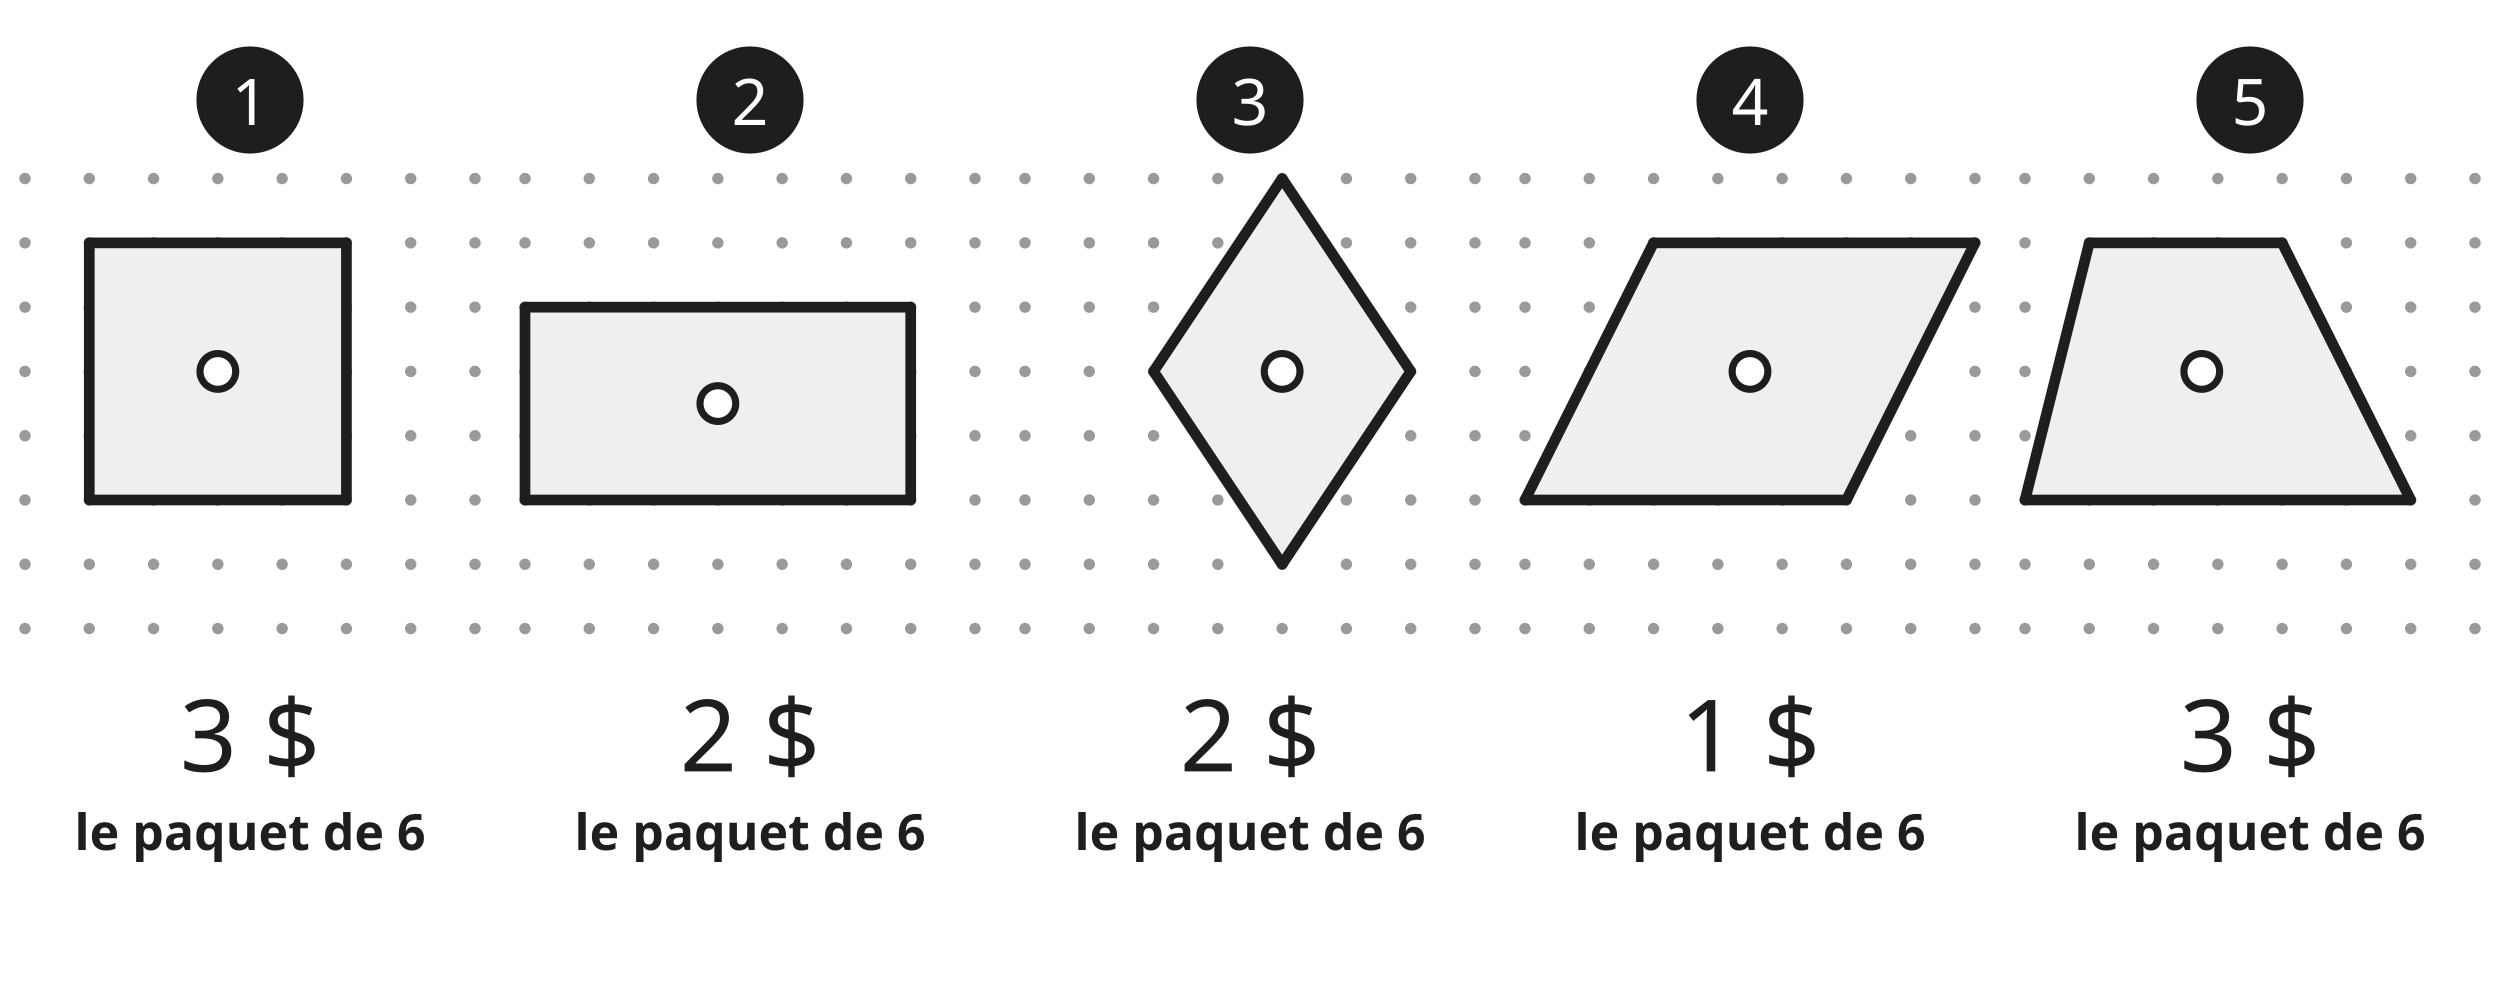
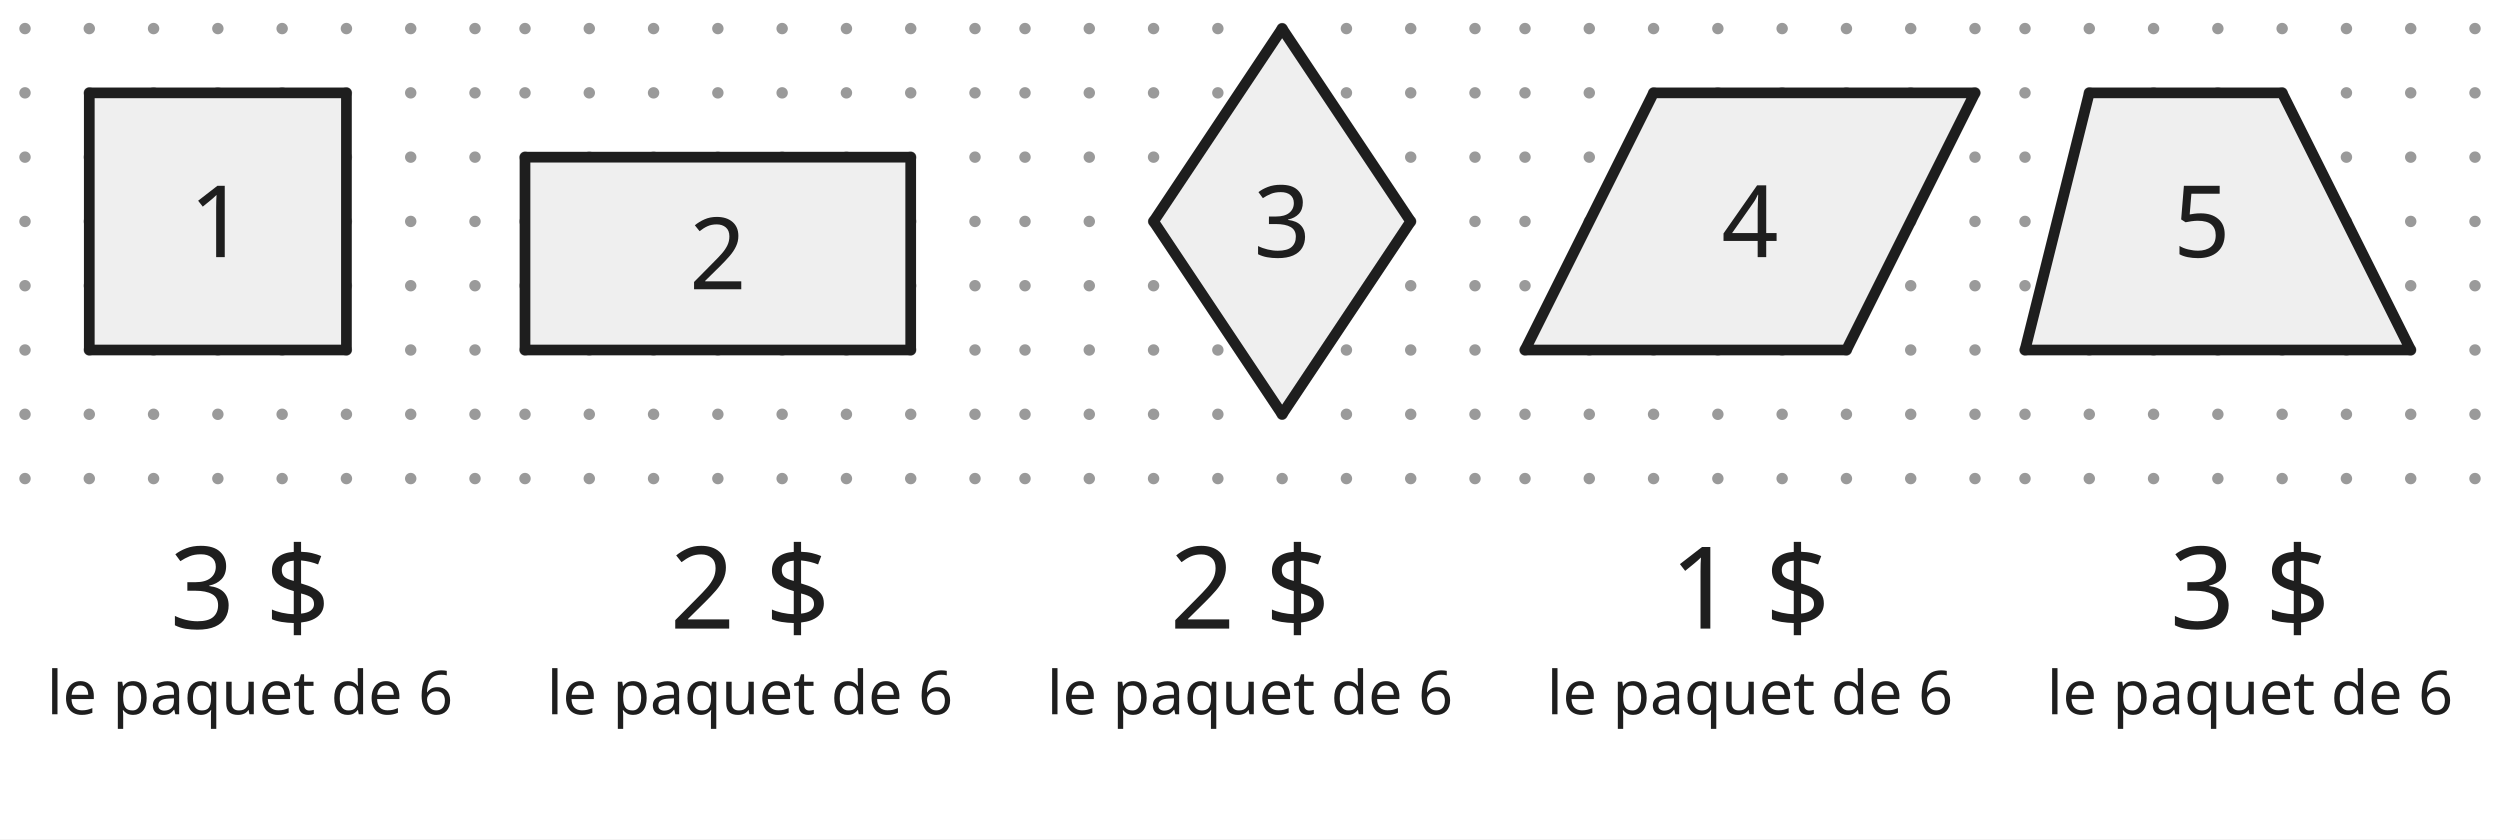
- <svg xmlns="http://www.w3.org/2000/svg" width="700" height="280" viewBox="0 0 700 280">
-   <rect width="700" height="280" fill="#fff" />
-   <circle cx="7" cy="50" r="1.6" fill="#9A9A9A" />
-   <circle cx="7" cy="68" r="1.6" fill="#9A9A9A" />
-   <circle cx="7" cy="86" r="1.6" fill="#9A9A9A" />
-   <circle cx="7" cy="104" r="1.6" fill="#9A9A9A" />
-   <circle cx="7" cy="122" r="1.6" fill="#9A9A9A" />
-   <circle cx="7" cy="140" r="1.6" fill="#9A9A9A" />
-   <circle cx="7" cy="158" r="1.6" fill="#9A9A9A" />
-   <circle cx="7" cy="176" r="1.6" fill="#9A9A9A" />
-   <circle cx="25" cy="50" r="1.6" fill="#9A9A9A" />
-   <circle cx="25" cy="68" r="1.6" fill="#9A9A9A" />
-   <circle cx="25" cy="86" r="1.6" fill="#9A9A9A" />
-   <circle cx="25" cy="104" r="1.6" fill="#9A9A9A" />
-   <circle cx="25" cy="122" r="1.6" fill="#9A9A9A" />
-   <circle cx="25" cy="140" r="1.6" fill="#9A9A9A" />
-   <circle cx="25" cy="158" r="1.6" fill="#9A9A9A" />
-   <circle cx="25" cy="176" r="1.6" fill="#9A9A9A" />
-   <circle cx="43" cy="50" r="1.6" fill="#9A9A9A" />
-   <circle cx="43" cy="68" r="1.6" fill="#9A9A9A" />
-   <circle cx="43" cy="86" r="1.6" fill="#9A9A9A" />
-   <circle cx="43" cy="104" r="1.6" fill="#9A9A9A" />
-   <circle cx="43" cy="122" r="1.6" fill="#9A9A9A" />
-   <circle cx="43" cy="140" r="1.6" fill="#9A9A9A" />
-   <circle cx="43" cy="158" r="1.6" fill="#9A9A9A" />
-   <circle cx="43" cy="176" r="1.6" fill="#9A9A9A" />
-   <circle cx="61" cy="50" r="1.6" fill="#9A9A9A" />
-   <circle cx="61" cy="68" r="1.6" fill="#9A9A9A" />
-   <circle cx="61" cy="86" r="1.6" fill="#9A9A9A" />
-   <circle cx="61" cy="104" r="1.6" fill="#9A9A9A" />
-   <circle cx="61" cy="122" r="1.6" fill="#9A9A9A" />
-   <circle cx="61" cy="140" r="1.6" fill="#9A9A9A" />
-   <circle cx="61" cy="158" r="1.6" fill="#9A9A9A" />
-   <circle cx="61" cy="176" r="1.6" fill="#9A9A9A" />
-   <circle cx="79" cy="50" r="1.6" fill="#9A9A9A" />
-   <circle cx="79" cy="68" r="1.6" fill="#9A9A9A" />
-   <circle cx="79" cy="86" r="1.6" fill="#9A9A9A" />
-   <circle cx="79" cy="104" r="1.6" fill="#9A9A9A" />
-   <circle cx="79" cy="122" r="1.6" fill="#9A9A9A" />
-   <circle cx="79" cy="140" r="1.6" fill="#9A9A9A" />
-   <circle cx="79" cy="158" r="1.6" fill="#9A9A9A" />
-   <circle cx="79" cy="176" r="1.6" fill="#9A9A9A" />
-   <circle cx="97" cy="50" r="1.6" fill="#9A9A9A" />
-   <circle cx="97" cy="68" r="1.6" fill="#9A9A9A" />
-   <circle cx="97" cy="86" r="1.6" fill="#9A9A9A" />
-   <circle cx="97" cy="104" r="1.6" fill="#9A9A9A" />
-   <circle cx="97" cy="122" r="1.6" fill="#9A9A9A" />
-   <circle cx="97" cy="140" r="1.6" fill="#9A9A9A" />
-   <circle cx="97" cy="158" r="1.6" fill="#9A9A9A" />
-   <circle cx="97" cy="176" r="1.6" fill="#9A9A9A" />
-   <circle cx="115" cy="50" r="1.6" fill="#9A9A9A" />
-   <circle cx="115" cy="68" r="1.6" fill="#9A9A9A" />
-   <circle cx="115" cy="86" r="1.6" fill="#9A9A9A" />
-   <circle cx="115" cy="104" r="1.6" fill="#9A9A9A" />
-   <circle cx="115" cy="122" r="1.6" fill="#9A9A9A" />
-   <circle cx="115" cy="140" r="1.6" fill="#9A9A9A" />
-   <circle cx="115" cy="158" r="1.6" fill="#9A9A9A" />
-   <circle cx="115" cy="176" r="1.6" fill="#9A9A9A" />
-   <circle cx="133" cy="50" r="1.6" fill="#9A9A9A" />
-   <circle cx="133" cy="68" r="1.6" fill="#9A9A9A" />
-   <circle cx="133" cy="86" r="1.6" fill="#9A9A9A" />
-   <circle cx="133" cy="104" r="1.6" fill="#9A9A9A" />
-   <circle cx="133" cy="122" r="1.6" fill="#9A9A9A" />
-   <circle cx="133" cy="140" r="1.6" fill="#9A9A9A" />
-   <circle cx="133" cy="158" r="1.6" fill="#9A9A9A" />
-   <circle cx="133" cy="176" r="1.6" fill="#9A9A9A" />
-   <path d="M25 68 L97 68 L97 140 L25 140 Z" fill="#EFEFEF" stroke="#1E1E1E" stroke-width="3" stroke-linejoin="round" />
-   <circle cx="61.0" cy="104.0" r="5" fill="#fff" stroke="#1E1E1E" stroke-width="2" />
-   <circle cx="70.0" cy="28" r="15" fill="#1E1E1E" />
-   <text x="70.0" y="35" font-family="Lilita One" font-size="18" font-weight="400" text-anchor="middle" fill="#fff">1</text>
-   <text x="70.0" y="216" font-family="Lilita One" font-size="28" font-weight="400" text-anchor="middle" fill="#1E1E1E">3 $</text>
-   <text x="70.0" y="238" font-family="Nunito" font-size="14" font-weight="700" text-anchor="middle" fill="#1E1E1E">le paquet de 6</text>
-   <circle cx="147" cy="50" r="1.6" fill="#9A9A9A" />
-   <circle cx="147" cy="68" r="1.6" fill="#9A9A9A" />
-   <circle cx="147" cy="86" r="1.6" fill="#9A9A9A" />
-   <circle cx="147" cy="104" r="1.6" fill="#9A9A9A" />
-   <circle cx="147" cy="122" r="1.6" fill="#9A9A9A" />
-   <circle cx="147" cy="140" r="1.6" fill="#9A9A9A" />
-   <circle cx="147" cy="158" r="1.6" fill="#9A9A9A" />
-   <circle cx="147" cy="176" r="1.6" fill="#9A9A9A" />
-   <circle cx="165" cy="50" r="1.6" fill="#9A9A9A" />
-   <circle cx="165" cy="68" r="1.6" fill="#9A9A9A" />
-   <circle cx="165" cy="86" r="1.6" fill="#9A9A9A" />
-   <circle cx="165" cy="104" r="1.6" fill="#9A9A9A" />
-   <circle cx="165" cy="122" r="1.6" fill="#9A9A9A" />
-   <circle cx="165" cy="140" r="1.6" fill="#9A9A9A" />
-   <circle cx="165" cy="158" r="1.6" fill="#9A9A9A" />
-   <circle cx="165" cy="176" r="1.6" fill="#9A9A9A" />
-   <circle cx="183" cy="50" r="1.6" fill="#9A9A9A" />
-   <circle cx="183" cy="68" r="1.6" fill="#9A9A9A" />
-   <circle cx="183" cy="86" r="1.6" fill="#9A9A9A" />
-   <circle cx="183" cy="104" r="1.6" fill="#9A9A9A" />
-   <circle cx="183" cy="122" r="1.6" fill="#9A9A9A" />
-   <circle cx="183" cy="140" r="1.6" fill="#9A9A9A" />
-   <circle cx="183" cy="158" r="1.6" fill="#9A9A9A" />
-   <circle cx="183" cy="176" r="1.6" fill="#9A9A9A" />
-   <circle cx="201" cy="50" r="1.6" fill="#9A9A9A" />
-   <circle cx="201" cy="68" r="1.6" fill="#9A9A9A" />
-   <circle cx="201" cy="86" r="1.6" fill="#9A9A9A" />
-   <circle cx="201" cy="104" r="1.6" fill="#9A9A9A" />
-   <circle cx="201" cy="122" r="1.6" fill="#9A9A9A" />
-   <circle cx="201" cy="140" r="1.6" fill="#9A9A9A" />
-   <circle cx="201" cy="158" r="1.6" fill="#9A9A9A" />
-   <circle cx="201" cy="176" r="1.6" fill="#9A9A9A" />
-   <circle cx="219" cy="50" r="1.6" fill="#9A9A9A" />
-   <circle cx="219" cy="68" r="1.6" fill="#9A9A9A" />
-   <circle cx="219" cy="86" r="1.6" fill="#9A9A9A" />
-   <circle cx="219" cy="104" r="1.6" fill="#9A9A9A" />
-   <circle cx="219" cy="122" r="1.6" fill="#9A9A9A" />
-   <circle cx="219" cy="140" r="1.6" fill="#9A9A9A" />
-   <circle cx="219" cy="158" r="1.6" fill="#9A9A9A" />
-   <circle cx="219" cy="176" r="1.6" fill="#9A9A9A" />
-   <circle cx="237" cy="50" r="1.6" fill="#9A9A9A" />
-   <circle cx="237" cy="68" r="1.6" fill="#9A9A9A" />
-   <circle cx="237" cy="86" r="1.6" fill="#9A9A9A" />
-   <circle cx="237" cy="104" r="1.6" fill="#9A9A9A" />
-   <circle cx="237" cy="122" r="1.6" fill="#9A9A9A" />
-   <circle cx="237" cy="140" r="1.6" fill="#9A9A9A" />
-   <circle cx="237" cy="158" r="1.6" fill="#9A9A9A" />
-   <circle cx="237" cy="176" r="1.6" fill="#9A9A9A" />
-   <circle cx="255" cy="50" r="1.6" fill="#9A9A9A" />
-   <circle cx="255" cy="68" r="1.6" fill="#9A9A9A" />
-   <circle cx="255" cy="86" r="1.6" fill="#9A9A9A" />
-   <circle cx="255" cy="104" r="1.6" fill="#9A9A9A" />
-   <circle cx="255" cy="122" r="1.6" fill="#9A9A9A" />
-   <circle cx="255" cy="140" r="1.6" fill="#9A9A9A" />
-   <circle cx="255" cy="158" r="1.6" fill="#9A9A9A" />
-   <circle cx="255" cy="176" r="1.6" fill="#9A9A9A" />
-   <circle cx="273" cy="50" r="1.6" fill="#9A9A9A" />
-   <circle cx="273" cy="68" r="1.6" fill="#9A9A9A" />
-   <circle cx="273" cy="86" r="1.6" fill="#9A9A9A" />
-   <circle cx="273" cy="104" r="1.6" fill="#9A9A9A" />
-   <circle cx="273" cy="122" r="1.6" fill="#9A9A9A" />
-   <circle cx="273" cy="140" r="1.6" fill="#9A9A9A" />
-   <circle cx="273" cy="158" r="1.6" fill="#9A9A9A" />
-   <circle cx="273" cy="176" r="1.6" fill="#9A9A9A" />
-   <path d="M147 86 L255 86 L255 140 L147 140 Z" fill="#EFEFEF" stroke="#1E1E1E" stroke-width="3" stroke-linejoin="round" />
-   <circle cx="201.0" cy="113.0" r="5" fill="#fff" stroke="#1E1E1E" stroke-width="2" />
-   <circle cx="210.0" cy="28" r="15" fill="#1E1E1E" />
-   <text x="210.0" y="35" font-family="Lilita One" font-size="18" font-weight="400" text-anchor="middle" fill="#fff">2</text>
-   <text x="210.0" y="216" font-family="Lilita One" font-size="28" font-weight="400" text-anchor="middle" fill="#1E1E1E">2 $</text>
-   <text x="210.0" y="238" font-family="Nunito" font-size="14" font-weight="700" text-anchor="middle" fill="#1E1E1E">le paquet de 6</text>
-   <circle cx="287" cy="50" r="1.6" fill="#9A9A9A" />
-   <circle cx="287" cy="68" r="1.6" fill="#9A9A9A" />
-   <circle cx="287" cy="86" r="1.6" fill="#9A9A9A" />
-   <circle cx="287" cy="104" r="1.6" fill="#9A9A9A" />
-   <circle cx="287" cy="122" r="1.6" fill="#9A9A9A" />
-   <circle cx="287" cy="140" r="1.6" fill="#9A9A9A" />
-   <circle cx="287" cy="158" r="1.6" fill="#9A9A9A" />
-   <circle cx="287" cy="176" r="1.6" fill="#9A9A9A" />
-   <circle cx="305" cy="50" r="1.6" fill="#9A9A9A" />
-   <circle cx="305" cy="68" r="1.6" fill="#9A9A9A" />
-   <circle cx="305" cy="86" r="1.6" fill="#9A9A9A" />
-   <circle cx="305" cy="104" r="1.6" fill="#9A9A9A" />
-   <circle cx="305" cy="122" r="1.6" fill="#9A9A9A" />
-   <circle cx="305" cy="140" r="1.6" fill="#9A9A9A" />
-   <circle cx="305" cy="158" r="1.6" fill="#9A9A9A" />
-   <circle cx="305" cy="176" r="1.6" fill="#9A9A9A" />
-   <circle cx="323" cy="50" r="1.6" fill="#9A9A9A" />
-   <circle cx="323" cy="68" r="1.6" fill="#9A9A9A" />
-   <circle cx="323" cy="86" r="1.6" fill="#9A9A9A" />
-   <circle cx="323" cy="104" r="1.6" fill="#9A9A9A" />
-   <circle cx="323" cy="122" r="1.6" fill="#9A9A9A" />
-   <circle cx="323" cy="140" r="1.6" fill="#9A9A9A" />
-   <circle cx="323" cy="158" r="1.6" fill="#9A9A9A" />
-   <circle cx="323" cy="176" r="1.6" fill="#9A9A9A" />
-   <circle cx="341" cy="50" r="1.6" fill="#9A9A9A" />
-   <circle cx="341" cy="68" r="1.6" fill="#9A9A9A" />
-   <circle cx="341" cy="86" r="1.6" fill="#9A9A9A" />
-   <circle cx="341" cy="104" r="1.6" fill="#9A9A9A" />
-   <circle cx="341" cy="122" r="1.6" fill="#9A9A9A" />
-   <circle cx="341" cy="140" r="1.6" fill="#9A9A9A" />
-   <circle cx="341" cy="158" r="1.6" fill="#9A9A9A" />
-   <circle cx="341" cy="176" r="1.6" fill="#9A9A9A" />
-   <circle cx="359" cy="50" r="1.6" fill="#9A9A9A" />
-   <circle cx="359" cy="68" r="1.6" fill="#9A9A9A" />
-   <circle cx="359" cy="86" r="1.6" fill="#9A9A9A" />
-   <circle cx="359" cy="104" r="1.6" fill="#9A9A9A" />
-   <circle cx="359" cy="122" r="1.6" fill="#9A9A9A" />
-   <circle cx="359" cy="140" r="1.6" fill="#9A9A9A" />
-   <circle cx="359" cy="158" r="1.6" fill="#9A9A9A" />
-   <circle cx="359" cy="176" r="1.6" fill="#9A9A9A" />
-   <circle cx="377" cy="50" r="1.6" fill="#9A9A9A" />
-   <circle cx="377" cy="68" r="1.6" fill="#9A9A9A" />
-   <circle cx="377" cy="86" r="1.6" fill="#9A9A9A" />
-   <circle cx="377" cy="104" r="1.6" fill="#9A9A9A" />
-   <circle cx="377" cy="122" r="1.6" fill="#9A9A9A" />
-   <circle cx="377" cy="140" r="1.6" fill="#9A9A9A" />
-   <circle cx="377" cy="158" r="1.6" fill="#9A9A9A" />
-   <circle cx="377" cy="176" r="1.6" fill="#9A9A9A" />
-   <circle cx="395" cy="50" r="1.6" fill="#9A9A9A" />
-   <circle cx="395" cy="68" r="1.6" fill="#9A9A9A" />
-   <circle cx="395" cy="86" r="1.6" fill="#9A9A9A" />
-   <circle cx="395" cy="104" r="1.6" fill="#9A9A9A" />
-   <circle cx="395" cy="122" r="1.6" fill="#9A9A9A" />
-   <circle cx="395" cy="140" r="1.6" fill="#9A9A9A" />
-   <circle cx="395" cy="158" r="1.6" fill="#9A9A9A" />
-   <circle cx="395" cy="176" r="1.6" fill="#9A9A9A" />
-   <circle cx="413" cy="50" r="1.6" fill="#9A9A9A" />
-   <circle cx="413" cy="68" r="1.6" fill="#9A9A9A" />
-   <circle cx="413" cy="86" r="1.6" fill="#9A9A9A" />
-   <circle cx="413" cy="104" r="1.6" fill="#9A9A9A" />
-   <circle cx="413" cy="122" r="1.6" fill="#9A9A9A" />
-   <circle cx="413" cy="140" r="1.6" fill="#9A9A9A" />
-   <circle cx="413" cy="158" r="1.6" fill="#9A9A9A" />
-   <circle cx="413" cy="176" r="1.6" fill="#9A9A9A" />
-   <path d="M359 50 L395 104 L359 158 L323 104 Z" fill="#EFEFEF" stroke="#1E1E1E" stroke-width="3" stroke-linejoin="round" />
-   <circle cx="359.0" cy="104.0" r="5" fill="#fff" stroke="#1E1E1E" stroke-width="2" />
-   <circle cx="350.0" cy="28" r="15" fill="#1E1E1E" />
-   <text x="350.0" y="35" font-family="Lilita One" font-size="18" font-weight="400" text-anchor="middle" fill="#fff">3</text>
-   <text x="350.0" y="216" font-family="Lilita One" font-size="28" font-weight="400" text-anchor="middle" fill="#1E1E1E">2 $</text>
-   <text x="350.0" y="238" font-family="Nunito" font-size="14" font-weight="700" text-anchor="middle" fill="#1E1E1E">le paquet de 6</text>
-   <circle cx="427" cy="50" r="1.6" fill="#9A9A9A" />
-   <circle cx="427" cy="68" r="1.6" fill="#9A9A9A" />
-   <circle cx="427" cy="86" r="1.6" fill="#9A9A9A" />
-   <circle cx="427" cy="104" r="1.6" fill="#9A9A9A" />
-   <circle cx="427" cy="122" r="1.6" fill="#9A9A9A" />
-   <circle cx="427" cy="140" r="1.6" fill="#9A9A9A" />
-   <circle cx="427" cy="158" r="1.6" fill="#9A9A9A" />
-   <circle cx="427" cy="176" r="1.6" fill="#9A9A9A" />
-   <circle cx="445" cy="50" r="1.6" fill="#9A9A9A" />
-   <circle cx="445" cy="68" r="1.6" fill="#9A9A9A" />
-   <circle cx="445" cy="86" r="1.6" fill="#9A9A9A" />
-   <circle cx="445" cy="104" r="1.6" fill="#9A9A9A" />
-   <circle cx="445" cy="122" r="1.6" fill="#9A9A9A" />
-   <circle cx="445" cy="140" r="1.6" fill="#9A9A9A" />
-   <circle cx="445" cy="158" r="1.6" fill="#9A9A9A" />
-   <circle cx="445" cy="176" r="1.6" fill="#9A9A9A" />
-   <circle cx="463" cy="50" r="1.6" fill="#9A9A9A" />
-   <circle cx="463" cy="68" r="1.6" fill="#9A9A9A" />
-   <circle cx="463" cy="86" r="1.6" fill="#9A9A9A" />
-   <circle cx="463" cy="104" r="1.6" fill="#9A9A9A" />
-   <circle cx="463" cy="122" r="1.6" fill="#9A9A9A" />
-   <circle cx="463" cy="140" r="1.6" fill="#9A9A9A" />
-   <circle cx="463" cy="158" r="1.6" fill="#9A9A9A" />
-   <circle cx="463" cy="176" r="1.6" fill="#9A9A9A" />
-   <circle cx="481" cy="50" r="1.6" fill="#9A9A9A" />
-   <circle cx="481" cy="68" r="1.6" fill="#9A9A9A" />
-   <circle cx="481" cy="86" r="1.6" fill="#9A9A9A" />
-   <circle cx="481" cy="104" r="1.6" fill="#9A9A9A" />
-   <circle cx="481" cy="122" r="1.6" fill="#9A9A9A" />
-   <circle cx="481" cy="140" r="1.6" fill="#9A9A9A" />
-   <circle cx="481" cy="158" r="1.6" fill="#9A9A9A" />
-   <circle cx="481" cy="176" r="1.6" fill="#9A9A9A" />
-   <circle cx="499" cy="50" r="1.6" fill="#9A9A9A" />
-   <circle cx="499" cy="68" r="1.6" fill="#9A9A9A" />
-   <circle cx="499" cy="86" r="1.6" fill="#9A9A9A" />
-   <circle cx="499" cy="104" r="1.6" fill="#9A9A9A" />
-   <circle cx="499" cy="122" r="1.6" fill="#9A9A9A" />
-   <circle cx="499" cy="140" r="1.6" fill="#9A9A9A" />
-   <circle cx="499" cy="158" r="1.6" fill="#9A9A9A" />
-   <circle cx="499" cy="176" r="1.6" fill="#9A9A9A" />
-   <circle cx="517" cy="50" r="1.6" fill="#9A9A9A" />
-   <circle cx="517" cy="68" r="1.6" fill="#9A9A9A" />
-   <circle cx="517" cy="86" r="1.6" fill="#9A9A9A" />
-   <circle cx="517" cy="104" r="1.6" fill="#9A9A9A" />
-   <circle cx="517" cy="122" r="1.6" fill="#9A9A9A" />
-   <circle cx="517" cy="140" r="1.6" fill="#9A9A9A" />
-   <circle cx="517" cy="158" r="1.6" fill="#9A9A9A" />
-   <circle cx="517" cy="176" r="1.6" fill="#9A9A9A" />
-   <circle cx="535" cy="50" r="1.6" fill="#9A9A9A" />
-   <circle cx="535" cy="68" r="1.6" fill="#9A9A9A" />
-   <circle cx="535" cy="86" r="1.6" fill="#9A9A9A" />
-   <circle cx="535" cy="104" r="1.6" fill="#9A9A9A" />
-   <circle cx="535" cy="122" r="1.6" fill="#9A9A9A" />
-   <circle cx="535" cy="140" r="1.6" fill="#9A9A9A" />
-   <circle cx="535" cy="158" r="1.6" fill="#9A9A9A" />
-   <circle cx="535" cy="176" r="1.6" fill="#9A9A9A" />
-   <circle cx="553" cy="50" r="1.6" fill="#9A9A9A" />
-   <circle cx="553" cy="68" r="1.6" fill="#9A9A9A" />
-   <circle cx="553" cy="86" r="1.6" fill="#9A9A9A" />
-   <circle cx="553" cy="104" r="1.6" fill="#9A9A9A" />
-   <circle cx="553" cy="122" r="1.6" fill="#9A9A9A" />
-   <circle cx="553" cy="140" r="1.6" fill="#9A9A9A" />
-   <circle cx="553" cy="158" r="1.6" fill="#9A9A9A" />
-   <circle cx="553" cy="176" r="1.6" fill="#9A9A9A" />
-   <path d="M463 68 L553 68 L517 140 L427 140 Z" fill="#EFEFEF" stroke="#1E1E1E" stroke-width="3" stroke-linejoin="round" />
-   <circle cx="490.0" cy="104.0" r="5" fill="#fff" stroke="#1E1E1E" stroke-width="2" />
-   <circle cx="490.0" cy="28" r="15" fill="#1E1E1E" />
-   <text x="490.0" y="35" font-family="Lilita One" font-size="18" font-weight="400" text-anchor="middle" fill="#fff">4</text>
-   <text x="490.0" y="216" font-family="Lilita One" font-size="28" font-weight="400" text-anchor="middle" fill="#1E1E1E">1 $</text>
-   <text x="490.0" y="238" font-family="Nunito" font-size="14" font-weight="700" text-anchor="middle" fill="#1E1E1E">le paquet de 6</text>
-   <circle cx="567" cy="50" r="1.6" fill="#9A9A9A" />
-   <circle cx="567" cy="68" r="1.6" fill="#9A9A9A" />
-   <circle cx="567" cy="86" r="1.6" fill="#9A9A9A" />
-   <circle cx="567" cy="104" r="1.6" fill="#9A9A9A" />
-   <circle cx="567" cy="122" r="1.6" fill="#9A9A9A" />
-   <circle cx="567" cy="140" r="1.6" fill="#9A9A9A" />
-   <circle cx="567" cy="158" r="1.6" fill="#9A9A9A" />
-   <circle cx="567" cy="176" r="1.6" fill="#9A9A9A" />
-   <circle cx="585" cy="50" r="1.6" fill="#9A9A9A" />
-   <circle cx="585" cy="68" r="1.6" fill="#9A9A9A" />
-   <circle cx="585" cy="86" r="1.6" fill="#9A9A9A" />
-   <circle cx="585" cy="104" r="1.6" fill="#9A9A9A" />
-   <circle cx="585" cy="122" r="1.6" fill="#9A9A9A" />
-   <circle cx="585" cy="140" r="1.6" fill="#9A9A9A" />
-   <circle cx="585" cy="158" r="1.6" fill="#9A9A9A" />
-   <circle cx="585" cy="176" r="1.6" fill="#9A9A9A" />
-   <circle cx="603" cy="50" r="1.6" fill="#9A9A9A" />
-   <circle cx="603" cy="68" r="1.6" fill="#9A9A9A" />
-   <circle cx="603" cy="86" r="1.6" fill="#9A9A9A" />
-   <circle cx="603" cy="104" r="1.6" fill="#9A9A9A" />
-   <circle cx="603" cy="122" r="1.6" fill="#9A9A9A" />
-   <circle cx="603" cy="140" r="1.6" fill="#9A9A9A" />
-   <circle cx="603" cy="158" r="1.6" fill="#9A9A9A" />
-   <circle cx="603" cy="176" r="1.6" fill="#9A9A9A" />
-   <circle cx="621" cy="50" r="1.6" fill="#9A9A9A" />
-   <circle cx="621" cy="68" r="1.6" fill="#9A9A9A" />
-   <circle cx="621" cy="86" r="1.6" fill="#9A9A9A" />
-   <circle cx="621" cy="104" r="1.6" fill="#9A9A9A" />
-   <circle cx="621" cy="122" r="1.6" fill="#9A9A9A" />
-   <circle cx="621" cy="140" r="1.6" fill="#9A9A9A" />
-   <circle cx="621" cy="158" r="1.6" fill="#9A9A9A" />
-   <circle cx="621" cy="176" r="1.6" fill="#9A9A9A" />
-   <circle cx="639" cy="50" r="1.6" fill="#9A9A9A" />
-   <circle cx="639" cy="68" r="1.6" fill="#9A9A9A" />
-   <circle cx="639" cy="86" r="1.6" fill="#9A9A9A" />
-   <circle cx="639" cy="104" r="1.6" fill="#9A9A9A" />
-   <circle cx="639" cy="122" r="1.6" fill="#9A9A9A" />
-   <circle cx="639" cy="140" r="1.6" fill="#9A9A9A" />
-   <circle cx="639" cy="158" r="1.6" fill="#9A9A9A" />
-   <circle cx="639" cy="176" r="1.6" fill="#9A9A9A" />
-   <circle cx="657" cy="50" r="1.6" fill="#9A9A9A" />
-   <circle cx="657" cy="68" r="1.6" fill="#9A9A9A" />
-   <circle cx="657" cy="86" r="1.6" fill="#9A9A9A" />
-   <circle cx="657" cy="104" r="1.6" fill="#9A9A9A" />
-   <circle cx="657" cy="122" r="1.6" fill="#9A9A9A" />
-   <circle cx="657" cy="140" r="1.6" fill="#9A9A9A" />
-   <circle cx="657" cy="158" r="1.6" fill="#9A9A9A" />
-   <circle cx="657" cy="176" r="1.6" fill="#9A9A9A" />
-   <circle cx="675" cy="50" r="1.6" fill="#9A9A9A" />
-   <circle cx="675" cy="68" r="1.6" fill="#9A9A9A" />
-   <circle cx="675" cy="86" r="1.6" fill="#9A9A9A" />
-   <circle cx="675" cy="104" r="1.6" fill="#9A9A9A" />
-   <circle cx="675" cy="122" r="1.6" fill="#9A9A9A" />
-   <circle cx="675" cy="140" r="1.6" fill="#9A9A9A" />
-   <circle cx="675" cy="158" r="1.6" fill="#9A9A9A" />
-   <circle cx="675" cy="176" r="1.6" fill="#9A9A9A" />
-   <circle cx="693" cy="50" r="1.6" fill="#9A9A9A" />
-   <circle cx="693" cy="68" r="1.6" fill="#9A9A9A" />
-   <circle cx="693" cy="86" r="1.6" fill="#9A9A9A" />
-   <circle cx="693" cy="104" r="1.6" fill="#9A9A9A" />
-   <circle cx="693" cy="122" r="1.6" fill="#9A9A9A" />
-   <circle cx="693" cy="140" r="1.6" fill="#9A9A9A" />
-   <circle cx="693" cy="158" r="1.6" fill="#9A9A9A" />
-   <circle cx="693" cy="176" r="1.6" fill="#9A9A9A" />
-   <path d="M585 68 L639 68 L675 140 L567 140 Z" fill="#EFEFEF" stroke="#1E1E1E" stroke-width="3" stroke-linejoin="round" />
-   <circle cx="616.5" cy="104.0" r="5" fill="#fff" stroke="#1E1E1E" stroke-width="2" />
-   <circle cx="630.0" cy="28" r="15" fill="#1E1E1E" />
-   <text x="630.0" y="35" font-family="Lilita One" font-size="18" font-weight="400" text-anchor="middle" fill="#fff">5</text>
-   <text x="630.0" y="216" font-family="Lilita One" font-size="28" font-weight="400" text-anchor="middle" fill="#1E1E1E">3 $</text>
-   <text x="630.0" y="238" font-family="Nunito" font-size="14" font-weight="700" text-anchor="middle" fill="#1E1E1E">le paquet de 6</text>
+ <svg xmlns="http://www.w3.org/2000/svg" width="700" height="235" viewBox="0 0 700 235">
+   <rect width="700" height="235" fill="#fff" />
+   <circle cx="7" cy="8" r="1.6" fill="#9A9A9A" />
+   <circle cx="7" cy="26" r="1.6" fill="#9A9A9A" />
+   <circle cx="7" cy="44" r="1.6" fill="#9A9A9A" />
+   <circle cx="7" cy="62" r="1.6" fill="#9A9A9A" />
+   <circle cx="7" cy="80" r="1.6" fill="#9A9A9A" />
+   <circle cx="7" cy="98" r="1.6" fill="#9A9A9A" />
+   <circle cx="7" cy="116" r="1.6" fill="#9A9A9A" />
+   <circle cx="7" cy="134" r="1.6" fill="#9A9A9A" />
+   <circle cx="25" cy="8" r="1.6" fill="#9A9A9A" />
+   <circle cx="25" cy="26" r="1.6" fill="#9A9A9A" />
+   <circle cx="25" cy="44" r="1.6" fill="#9A9A9A" />
+   <circle cx="25" cy="62" r="1.6" fill="#9A9A9A" />
+   <circle cx="25" cy="80" r="1.6" fill="#9A9A9A" />
+   <circle cx="25" cy="98" r="1.6" fill="#9A9A9A" />
+   <circle cx="25" cy="116" r="1.6" fill="#9A9A9A" />
+   <circle cx="25" cy="134" r="1.6" fill="#9A9A9A" />
+   <circle cx="43" cy="8" r="1.6" fill="#9A9A9A" />
+   <circle cx="43" cy="26" r="1.6" fill="#9A9A9A" />
+   <circle cx="43" cy="44" r="1.6" fill="#9A9A9A" />
+   <circle cx="43" cy="62" r="1.6" fill="#9A9A9A" />
+   <circle cx="43" cy="80" r="1.6" fill="#9A9A9A" />
+   <circle cx="43" cy="98" r="1.6" fill="#9A9A9A" />
+   <circle cx="43" cy="116" r="1.6" fill="#9A9A9A" />
+   <circle cx="43" cy="134" r="1.6" fill="#9A9A9A" />
+   <circle cx="61" cy="8" r="1.6" fill="#9A9A9A" />
+   <circle cx="61" cy="26" r="1.6" fill="#9A9A9A" />
+   <circle cx="61" cy="44" r="1.6" fill="#9A9A9A" />
+   <circle cx="61" cy="62" r="1.6" fill="#9A9A9A" />
+   <circle cx="61" cy="80" r="1.6" fill="#9A9A9A" />
+   <circle cx="61" cy="98" r="1.6" fill="#9A9A9A" />
+   <circle cx="61" cy="116" r="1.6" fill="#9A9A9A" />
+   <circle cx="61" cy="134" r="1.6" fill="#9A9A9A" />
+   <circle cx="79" cy="8" r="1.6" fill="#9A9A9A" />
+   <circle cx="79" cy="26" r="1.6" fill="#9A9A9A" />
+   <circle cx="79" cy="44" r="1.6" fill="#9A9A9A" />
+   <circle cx="79" cy="62" r="1.6" fill="#9A9A9A" />
+   <circle cx="79" cy="80" r="1.6" fill="#9A9A9A" />
+   <circle cx="79" cy="98" r="1.6" fill="#9A9A9A" />
+   <circle cx="79" cy="116" r="1.6" fill="#9A9A9A" />
+   <circle cx="79" cy="134" r="1.6" fill="#9A9A9A" />
+   <circle cx="97" cy="8" r="1.6" fill="#9A9A9A" />
+   <circle cx="97" cy="26" r="1.6" fill="#9A9A9A" />
+   <circle cx="97" cy="44" r="1.6" fill="#9A9A9A" />
+   <circle cx="97" cy="62" r="1.6" fill="#9A9A9A" />
+   <circle cx="97" cy="80" r="1.6" fill="#9A9A9A" />
+   <circle cx="97" cy="98" r="1.6" fill="#9A9A9A" />
+   <circle cx="97" cy="116" r="1.6" fill="#9A9A9A" />
+   <circle cx="97" cy="134" r="1.6" fill="#9A9A9A" />
+   <circle cx="115" cy="8" r="1.6" fill="#9A9A9A" />
+   <circle cx="115" cy="26" r="1.6" fill="#9A9A9A" />
+   <circle cx="115" cy="44" r="1.6" fill="#9A9A9A" />
+   <circle cx="115" cy="62" r="1.6" fill="#9A9A9A" />
+   <circle cx="115" cy="80" r="1.6" fill="#9A9A9A" />
+   <circle cx="115" cy="98" r="1.6" fill="#9A9A9A" />
+   <circle cx="115" cy="116" r="1.6" fill="#9A9A9A" />
+   <circle cx="115" cy="134" r="1.6" fill="#9A9A9A" />
+   <circle cx="133" cy="8" r="1.6" fill="#9A9A9A" />
+   <circle cx="133" cy="26" r="1.6" fill="#9A9A9A" />
+   <circle cx="133" cy="44" r="1.6" fill="#9A9A9A" />
+   <circle cx="133" cy="62" r="1.6" fill="#9A9A9A" />
+   <circle cx="133" cy="80" r="1.6" fill="#9A9A9A" />
+   <circle cx="133" cy="98" r="1.6" fill="#9A9A9A" />
+   <circle cx="133" cy="116" r="1.6" fill="#9A9A9A" />
+   <circle cx="133" cy="134" r="1.6" fill="#9A9A9A" />
+   <path d="M25 26 L97 26 L97 98 L25 98 Z" fill="#EFEFEF" stroke="#1E1E1E" stroke-width="3" stroke-linejoin="round" />
+   <text x="61.0" y="72.0" font-family="KG Perfect Penmanship" font-size="28" font-weight="400" text-anchor="middle" fill="#1E1E1E">1</text>
+   <text x="70.0" y="176" font-family="KG Perfect Penmanship" font-size="32" font-weight="400" text-anchor="middle" fill="#1E1E1E">3 $</text>
+   <text x="70.0" y="200" font-family="KG Perfect Penmanship" font-size="17" font-weight="400" text-anchor="middle" fill="#1E1E1E">le paquet de 6</text>
+   <circle cx="147" cy="8" r="1.6" fill="#9A9A9A" />
+   <circle cx="147" cy="26" r="1.6" fill="#9A9A9A" />
+   <circle cx="147" cy="44" r="1.6" fill="#9A9A9A" />
+   <circle cx="147" cy="62" r="1.6" fill="#9A9A9A" />
+   <circle cx="147" cy="80" r="1.6" fill="#9A9A9A" />
+   <circle cx="147" cy="98" r="1.6" fill="#9A9A9A" />
+   <circle cx="147" cy="116" r="1.6" fill="#9A9A9A" />
+   <circle cx="147" cy="134" r="1.6" fill="#9A9A9A" />
+   <circle cx="165" cy="8" r="1.6" fill="#9A9A9A" />
+   <circle cx="165" cy="26" r="1.6" fill="#9A9A9A" />
+   <circle cx="165" cy="44" r="1.6" fill="#9A9A9A" />
+   <circle cx="165" cy="62" r="1.6" fill="#9A9A9A" />
+   <circle cx="165" cy="80" r="1.6" fill="#9A9A9A" />
+   <circle cx="165" cy="98" r="1.6" fill="#9A9A9A" />
+   <circle cx="165" cy="116" r="1.6" fill="#9A9A9A" />
+   <circle cx="165" cy="134" r="1.6" fill="#9A9A9A" />
+   <circle cx="183" cy="8" r="1.6" fill="#9A9A9A" />
+   <circle cx="183" cy="26" r="1.6" fill="#9A9A9A" />
+   <circle cx="183" cy="44" r="1.6" fill="#9A9A9A" />
+   <circle cx="183" cy="62" r="1.6" fill="#9A9A9A" />
+   <circle cx="183" cy="80" r="1.6" fill="#9A9A9A" />
+   <circle cx="183" cy="98" r="1.6" fill="#9A9A9A" />
+   <circle cx="183" cy="116" r="1.6" fill="#9A9A9A" />
+   <circle cx="183" cy="134" r="1.6" fill="#9A9A9A" />
+   <circle cx="201" cy="8" r="1.6" fill="#9A9A9A" />
+   <circle cx="201" cy="26" r="1.6" fill="#9A9A9A" />
+   <circle cx="201" cy="44" r="1.6" fill="#9A9A9A" />
+   <circle cx="201" cy="62" r="1.6" fill="#9A9A9A" />
+   <circle cx="201" cy="80" r="1.6" fill="#9A9A9A" />
+   <circle cx="201" cy="98" r="1.6" fill="#9A9A9A" />
+   <circle cx="201" cy="116" r="1.6" fill="#9A9A9A" />
+   <circle cx="201" cy="134" r="1.6" fill="#9A9A9A" />
+   <circle cx="219" cy="8" r="1.6" fill="#9A9A9A" />
+   <circle cx="219" cy="26" r="1.6" fill="#9A9A9A" />
+   <circle cx="219" cy="44" r="1.6" fill="#9A9A9A" />
+   <circle cx="219" cy="62" r="1.6" fill="#9A9A9A" />
+   <circle cx="219" cy="80" r="1.6" fill="#9A9A9A" />
+   <circle cx="219" cy="98" r="1.6" fill="#9A9A9A" />
+   <circle cx="219" cy="116" r="1.6" fill="#9A9A9A" />
+   <circle cx="219" cy="134" r="1.6" fill="#9A9A9A" />
+   <circle cx="237" cy="8" r="1.6" fill="#9A9A9A" />
+   <circle cx="237" cy="26" r="1.6" fill="#9A9A9A" />
+   <circle cx="237" cy="44" r="1.6" fill="#9A9A9A" />
+   <circle cx="237" cy="62" r="1.6" fill="#9A9A9A" />
+   <circle cx="237" cy="80" r="1.6" fill="#9A9A9A" />
+   <circle cx="237" cy="98" r="1.6" fill="#9A9A9A" />
+   <circle cx="237" cy="116" r="1.6" fill="#9A9A9A" />
+   <circle cx="237" cy="134" r="1.6" fill="#9A9A9A" />
+   <circle cx="255" cy="8" r="1.6" fill="#9A9A9A" />
+   <circle cx="255" cy="26" r="1.6" fill="#9A9A9A" />
+   <circle cx="255" cy="44" r="1.6" fill="#9A9A9A" />
+   <circle cx="255" cy="62" r="1.6" fill="#9A9A9A" />
+   <circle cx="255" cy="80" r="1.6" fill="#9A9A9A" />
+   <circle cx="255" cy="98" r="1.6" fill="#9A9A9A" />
+   <circle cx="255" cy="116" r="1.6" fill="#9A9A9A" />
+   <circle cx="255" cy="134" r="1.6" fill="#9A9A9A" />
+   <circle cx="273" cy="8" r="1.6" fill="#9A9A9A" />
+   <circle cx="273" cy="26" r="1.6" fill="#9A9A9A" />
+   <circle cx="273" cy="44" r="1.6" fill="#9A9A9A" />
+   <circle cx="273" cy="62" r="1.6" fill="#9A9A9A" />
+   <circle cx="273" cy="80" r="1.6" fill="#9A9A9A" />
+   <circle cx="273" cy="98" r="1.6" fill="#9A9A9A" />
+   <circle cx="273" cy="116" r="1.6" fill="#9A9A9A" />
+   <circle cx="273" cy="134" r="1.6" fill="#9A9A9A" />
+   <path d="M147 44 L255 44 L255 98 L147 98 Z" fill="#EFEFEF" stroke="#1E1E1E" stroke-width="3" stroke-linejoin="round" />
+   <text x="201.0" y="81.0" font-family="KG Perfect Penmanship" font-size="28" font-weight="400" text-anchor="middle" fill="#1E1E1E">2</text>
+   <text x="210.0" y="176" font-family="KG Perfect Penmanship" font-size="32" font-weight="400" text-anchor="middle" fill="#1E1E1E">2 $</text>
+   <text x="210.0" y="200" font-family="KG Perfect Penmanship" font-size="17" font-weight="400" text-anchor="middle" fill="#1E1E1E">le paquet de 6</text>
+   <circle cx="287" cy="8" r="1.6" fill="#9A9A9A" />
+   <circle cx="287" cy="26" r="1.6" fill="#9A9A9A" />
+   <circle cx="287" cy="44" r="1.6" fill="#9A9A9A" />
+   <circle cx="287" cy="62" r="1.6" fill="#9A9A9A" />
+   <circle cx="287" cy="80" r="1.6" fill="#9A9A9A" />
+   <circle cx="287" cy="98" r="1.6" fill="#9A9A9A" />
+   <circle cx="287" cy="116" r="1.6" fill="#9A9A9A" />
+   <circle cx="287" cy="134" r="1.6" fill="#9A9A9A" />
+   <circle cx="305" cy="8" r="1.6" fill="#9A9A9A" />
+   <circle cx="305" cy="26" r="1.6" fill="#9A9A9A" />
+   <circle cx="305" cy="44" r="1.6" fill="#9A9A9A" />
+   <circle cx="305" cy="62" r="1.6" fill="#9A9A9A" />
+   <circle cx="305" cy="80" r="1.6" fill="#9A9A9A" />
+   <circle cx="305" cy="98" r="1.6" fill="#9A9A9A" />
+   <circle cx="305" cy="116" r="1.6" fill="#9A9A9A" />
+   <circle cx="305" cy="134" r="1.6" fill="#9A9A9A" />
+   <circle cx="323" cy="8" r="1.6" fill="#9A9A9A" />
+   <circle cx="323" cy="26" r="1.6" fill="#9A9A9A" />
+   <circle cx="323" cy="44" r="1.6" fill="#9A9A9A" />
+   <circle cx="323" cy="62" r="1.6" fill="#9A9A9A" />
+   <circle cx="323" cy="80" r="1.6" fill="#9A9A9A" />
+   <circle cx="323" cy="98" r="1.6" fill="#9A9A9A" />
+   <circle cx="323" cy="116" r="1.6" fill="#9A9A9A" />
+   <circle cx="323" cy="134" r="1.6" fill="#9A9A9A" />
+   <circle cx="341" cy="8" r="1.6" fill="#9A9A9A" />
+   <circle cx="341" cy="26" r="1.6" fill="#9A9A9A" />
+   <circle cx="341" cy="44" r="1.6" fill="#9A9A9A" />
+   <circle cx="341" cy="62" r="1.6" fill="#9A9A9A" />
+   <circle cx="341" cy="80" r="1.6" fill="#9A9A9A" />
+   <circle cx="341" cy="98" r="1.6" fill="#9A9A9A" />
+   <circle cx="341" cy="116" r="1.6" fill="#9A9A9A" />
+   <circle cx="341" cy="134" r="1.6" fill="#9A9A9A" />
+   <circle cx="359" cy="8" r="1.6" fill="#9A9A9A" />
+   <circle cx="359" cy="26" r="1.6" fill="#9A9A9A" />
+   <circle cx="359" cy="44" r="1.6" fill="#9A9A9A" />
+   <circle cx="359" cy="62" r="1.6" fill="#9A9A9A" />
+   <circle cx="359" cy="80" r="1.6" fill="#9A9A9A" />
+   <circle cx="359" cy="98" r="1.6" fill="#9A9A9A" />
+   <circle cx="359" cy="116" r="1.6" fill="#9A9A9A" />
+   <circle cx="359" cy="134" r="1.6" fill="#9A9A9A" />
+   <circle cx="377" cy="8" r="1.6" fill="#9A9A9A" />
+   <circle cx="377" cy="26" r="1.6" fill="#9A9A9A" />
+   <circle cx="377" cy="44" r="1.6" fill="#9A9A9A" />
+   <circle cx="377" cy="62" r="1.6" fill="#9A9A9A" />
+   <circle cx="377" cy="80" r="1.6" fill="#9A9A9A" />
+   <circle cx="377" cy="98" r="1.6" fill="#9A9A9A" />
+   <circle cx="377" cy="116" r="1.6" fill="#9A9A9A" />
+   <circle cx="377" cy="134" r="1.6" fill="#9A9A9A" />
+   <circle cx="395" cy="8" r="1.6" fill="#9A9A9A" />
+   <circle cx="395" cy="26" r="1.6" fill="#9A9A9A" />
+   <circle cx="395" cy="44" r="1.6" fill="#9A9A9A" />
+   <circle cx="395" cy="62" r="1.6" fill="#9A9A9A" />
+   <circle cx="395" cy="80" r="1.6" fill="#9A9A9A" />
+   <circle cx="395" cy="98" r="1.6" fill="#9A9A9A" />
+   <circle cx="395" cy="116" r="1.6" fill="#9A9A9A" />
+   <circle cx="395" cy="134" r="1.6" fill="#9A9A9A" />
+   <circle cx="413" cy="8" r="1.6" fill="#9A9A9A" />
+   <circle cx="413" cy="26" r="1.6" fill="#9A9A9A" />
+   <circle cx="413" cy="44" r="1.6" fill="#9A9A9A" />
+   <circle cx="413" cy="62" r="1.6" fill="#9A9A9A" />
+   <circle cx="413" cy="80" r="1.6" fill="#9A9A9A" />
+   <circle cx="413" cy="98" r="1.6" fill="#9A9A9A" />
+   <circle cx="413" cy="116" r="1.6" fill="#9A9A9A" />
+   <circle cx="413" cy="134" r="1.6" fill="#9A9A9A" />
+   <path d="M359 8 L395 62 L359 116 L323 62 Z" fill="#EFEFEF" stroke="#1E1E1E" stroke-width="3" stroke-linejoin="round" />
+   <text x="359.0" y="72.0" font-family="KG Perfect Penmanship" font-size="28" font-weight="400" text-anchor="middle" fill="#1E1E1E">3</text>
+   <text x="350.0" y="176" font-family="KG Perfect Penmanship" font-size="32" font-weight="400" text-anchor="middle" fill="#1E1E1E">2 $</text>
+   <text x="350.0" y="200" font-family="KG Perfect Penmanship" font-size="17" font-weight="400" text-anchor="middle" fill="#1E1E1E">le paquet de 6</text>
+   <circle cx="427" cy="8" r="1.6" fill="#9A9A9A" />
+   <circle cx="427" cy="26" r="1.6" fill="#9A9A9A" />
+   <circle cx="427" cy="44" r="1.6" fill="#9A9A9A" />
+   <circle cx="427" cy="62" r="1.6" fill="#9A9A9A" />
+   <circle cx="427" cy="80" r="1.6" fill="#9A9A9A" />
+   <circle cx="427" cy="98" r="1.6" fill="#9A9A9A" />
+   <circle cx="427" cy="116" r="1.6" fill="#9A9A9A" />
+   <circle cx="427" cy="134" r="1.6" fill="#9A9A9A" />
+   <circle cx="445" cy="8" r="1.6" fill="#9A9A9A" />
+   <circle cx="445" cy="26" r="1.6" fill="#9A9A9A" />
+   <circle cx="445" cy="44" r="1.6" fill="#9A9A9A" />
+   <circle cx="445" cy="62" r="1.6" fill="#9A9A9A" />
+   <circle cx="445" cy="80" r="1.6" fill="#9A9A9A" />
+   <circle cx="445" cy="98" r="1.6" fill="#9A9A9A" />
+   <circle cx="445" cy="116" r="1.6" fill="#9A9A9A" />
+   <circle cx="445" cy="134" r="1.6" fill="#9A9A9A" />
+   <circle cx="463" cy="8" r="1.6" fill="#9A9A9A" />
+   <circle cx="463" cy="26" r="1.6" fill="#9A9A9A" />
+   <circle cx="463" cy="44" r="1.6" fill="#9A9A9A" />
+   <circle cx="463" cy="62" r="1.6" fill="#9A9A9A" />
+   <circle cx="463" cy="80" r="1.6" fill="#9A9A9A" />
+   <circle cx="463" cy="98" r="1.6" fill="#9A9A9A" />
+   <circle cx="463" cy="116" r="1.6" fill="#9A9A9A" />
+   <circle cx="463" cy="134" r="1.6" fill="#9A9A9A" />
+   <circle cx="481" cy="8" r="1.6" fill="#9A9A9A" />
+   <circle cx="481" cy="26" r="1.6" fill="#9A9A9A" />
+   <circle cx="481" cy="44" r="1.6" fill="#9A9A9A" />
+   <circle cx="481" cy="62" r="1.6" fill="#9A9A9A" />
+   <circle cx="481" cy="80" r="1.6" fill="#9A9A9A" />
+   <circle cx="481" cy="98" r="1.6" fill="#9A9A9A" />
+   <circle cx="481" cy="116" r="1.6" fill="#9A9A9A" />
+   <circle cx="481" cy="134" r="1.6" fill="#9A9A9A" />
+   <circle cx="499" cy="8" r="1.6" fill="#9A9A9A" />
+   <circle cx="499" cy="26" r="1.6" fill="#9A9A9A" />
+   <circle cx="499" cy="44" r="1.6" fill="#9A9A9A" />
+   <circle cx="499" cy="62" r="1.6" fill="#9A9A9A" />
+   <circle cx="499" cy="80" r="1.6" fill="#9A9A9A" />
+   <circle cx="499" cy="98" r="1.6" fill="#9A9A9A" />
+   <circle cx="499" cy="116" r="1.6" fill="#9A9A9A" />
+   <circle cx="499" cy="134" r="1.6" fill="#9A9A9A" />
+   <circle cx="517" cy="8" r="1.6" fill="#9A9A9A" />
+   <circle cx="517" cy="26" r="1.6" fill="#9A9A9A" />
+   <circle cx="517" cy="44" r="1.6" fill="#9A9A9A" />
+   <circle cx="517" cy="62" r="1.6" fill="#9A9A9A" />
+   <circle cx="517" cy="80" r="1.6" fill="#9A9A9A" />
+   <circle cx="517" cy="98" r="1.6" fill="#9A9A9A" />
+   <circle cx="517" cy="116" r="1.6" fill="#9A9A9A" />
+   <circle cx="517" cy="134" r="1.6" fill="#9A9A9A" />
+   <circle cx="535" cy="8" r="1.6" fill="#9A9A9A" />
+   <circle cx="535" cy="26" r="1.6" fill="#9A9A9A" />
+   <circle cx="535" cy="44" r="1.6" fill="#9A9A9A" />
+   <circle cx="535" cy="62" r="1.6" fill="#9A9A9A" />
+   <circle cx="535" cy="80" r="1.6" fill="#9A9A9A" />
+   <circle cx="535" cy="98" r="1.6" fill="#9A9A9A" />
+   <circle cx="535" cy="116" r="1.6" fill="#9A9A9A" />
+   <circle cx="535" cy="134" r="1.6" fill="#9A9A9A" />
+   <circle cx="553" cy="8" r="1.6" fill="#9A9A9A" />
+   <circle cx="553" cy="26" r="1.6" fill="#9A9A9A" />
+   <circle cx="553" cy="44" r="1.6" fill="#9A9A9A" />
+   <circle cx="553" cy="62" r="1.6" fill="#9A9A9A" />
+   <circle cx="553" cy="80" r="1.6" fill="#9A9A9A" />
+   <circle cx="553" cy="98" r="1.6" fill="#9A9A9A" />
+   <circle cx="553" cy="116" r="1.6" fill="#9A9A9A" />
+   <circle cx="553" cy="134" r="1.6" fill="#9A9A9A" />
+   <path d="M463 26 L553 26 L517 98 L427 98 Z" fill="#EFEFEF" stroke="#1E1E1E" stroke-width="3" stroke-linejoin="round" />
+   <text x="490.0" y="72.0" font-family="KG Perfect Penmanship" font-size="28" font-weight="400" text-anchor="middle" fill="#1E1E1E">4</text>
+   <text x="490.0" y="176" font-family="KG Perfect Penmanship" font-size="32" font-weight="400" text-anchor="middle" fill="#1E1E1E">1 $</text>
+   <text x="490.0" y="200" font-family="KG Perfect Penmanship" font-size="17" font-weight="400" text-anchor="middle" fill="#1E1E1E">le paquet de 6</text>
+   <circle cx="567" cy="8" r="1.6" fill="#9A9A9A" />
+   <circle cx="567" cy="26" r="1.6" fill="#9A9A9A" />
+   <circle cx="567" cy="44" r="1.6" fill="#9A9A9A" />
+   <circle cx="567" cy="62" r="1.6" fill="#9A9A9A" />
+   <circle cx="567" cy="80" r="1.6" fill="#9A9A9A" />
+   <circle cx="567" cy="98" r="1.6" fill="#9A9A9A" />
+   <circle cx="567" cy="116" r="1.6" fill="#9A9A9A" />
+   <circle cx="567" cy="134" r="1.6" fill="#9A9A9A" />
+   <circle cx="585" cy="8" r="1.6" fill="#9A9A9A" />
+   <circle cx="585" cy="26" r="1.6" fill="#9A9A9A" />
+   <circle cx="585" cy="44" r="1.6" fill="#9A9A9A" />
+   <circle cx="585" cy="62" r="1.6" fill="#9A9A9A" />
+   <circle cx="585" cy="80" r="1.6" fill="#9A9A9A" />
+   <circle cx="585" cy="98" r="1.6" fill="#9A9A9A" />
+   <circle cx="585" cy="116" r="1.6" fill="#9A9A9A" />
+   <circle cx="585" cy="134" r="1.6" fill="#9A9A9A" />
+   <circle cx="603" cy="8" r="1.6" fill="#9A9A9A" />
+   <circle cx="603" cy="26" r="1.6" fill="#9A9A9A" />
+   <circle cx="603" cy="44" r="1.6" fill="#9A9A9A" />
+   <circle cx="603" cy="62" r="1.6" fill="#9A9A9A" />
+   <circle cx="603" cy="80" r="1.6" fill="#9A9A9A" />
+   <circle cx="603" cy="98" r="1.6" fill="#9A9A9A" />
+   <circle cx="603" cy="116" r="1.6" fill="#9A9A9A" />
+   <circle cx="603" cy="134" r="1.6" fill="#9A9A9A" />
+   <circle cx="621" cy="8" r="1.6" fill="#9A9A9A" />
+   <circle cx="621" cy="26" r="1.6" fill="#9A9A9A" />
+   <circle cx="621" cy="44" r="1.6" fill="#9A9A9A" />
+   <circle cx="621" cy="62" r="1.6" fill="#9A9A9A" />
+   <circle cx="621" cy="80" r="1.6" fill="#9A9A9A" />
+   <circle cx="621" cy="98" r="1.6" fill="#9A9A9A" />
+   <circle cx="621" cy="116" r="1.6" fill="#9A9A9A" />
+   <circle cx="621" cy="134" r="1.6" fill="#9A9A9A" />
+   <circle cx="639" cy="8" r="1.6" fill="#9A9A9A" />
+   <circle cx="639" cy="26" r="1.6" fill="#9A9A9A" />
+   <circle cx="639" cy="44" r="1.6" fill="#9A9A9A" />
+   <circle cx="639" cy="62" r="1.6" fill="#9A9A9A" />
+   <circle cx="639" cy="80" r="1.6" fill="#9A9A9A" />
+   <circle cx="639" cy="98" r="1.6" fill="#9A9A9A" />
+   <circle cx="639" cy="116" r="1.6" fill="#9A9A9A" />
+   <circle cx="639" cy="134" r="1.6" fill="#9A9A9A" />
+   <circle cx="657" cy="8" r="1.6" fill="#9A9A9A" />
+   <circle cx="657" cy="26" r="1.6" fill="#9A9A9A" />
+   <circle cx="657" cy="44" r="1.6" fill="#9A9A9A" />
+   <circle cx="657" cy="62" r="1.6" fill="#9A9A9A" />
+   <circle cx="657" cy="80" r="1.6" fill="#9A9A9A" />
+   <circle cx="657" cy="98" r="1.6" fill="#9A9A9A" />
+   <circle cx="657" cy="116" r="1.6" fill="#9A9A9A" />
+   <circle cx="657" cy="134" r="1.6" fill="#9A9A9A" />
+   <circle cx="675" cy="8" r="1.6" fill="#9A9A9A" />
+   <circle cx="675" cy="26" r="1.6" fill="#9A9A9A" />
+   <circle cx="675" cy="44" r="1.6" fill="#9A9A9A" />
+   <circle cx="675" cy="62" r="1.6" fill="#9A9A9A" />
+   <circle cx="675" cy="80" r="1.6" fill="#9A9A9A" />
+   <circle cx="675" cy="98" r="1.6" fill="#9A9A9A" />
+   <circle cx="675" cy="116" r="1.6" fill="#9A9A9A" />
+   <circle cx="675" cy="134" r="1.6" fill="#9A9A9A" />
+   <circle cx="693" cy="8" r="1.6" fill="#9A9A9A" />
+   <circle cx="693" cy="26" r="1.6" fill="#9A9A9A" />
+   <circle cx="693" cy="44" r="1.6" fill="#9A9A9A" />
+   <circle cx="693" cy="62" r="1.6" fill="#9A9A9A" />
+   <circle cx="693" cy="80" r="1.6" fill="#9A9A9A" />
+   <circle cx="693" cy="98" r="1.6" fill="#9A9A9A" />
+   <circle cx="693" cy="116" r="1.6" fill="#9A9A9A" />
+   <circle cx="693" cy="134" r="1.6" fill="#9A9A9A" />
+   <path d="M585 26 L639 26 L675 98 L567 98 Z" fill="#EFEFEF" stroke="#1E1E1E" stroke-width="3" stroke-linejoin="round" />
+   <text x="616.5" y="72.0" font-family="KG Perfect Penmanship" font-size="28" font-weight="400" text-anchor="middle" fill="#1E1E1E">5</text>
+   <text x="630.0" y="176" font-family="KG Perfect Penmanship" font-size="32" font-weight="400" text-anchor="middle" fill="#1E1E1E">3 $</text>
+   <text x="630.0" y="200" font-family="KG Perfect Penmanship" font-size="17" font-weight="400" text-anchor="middle" fill="#1E1E1E">le paquet de 6</text>
</svg>
